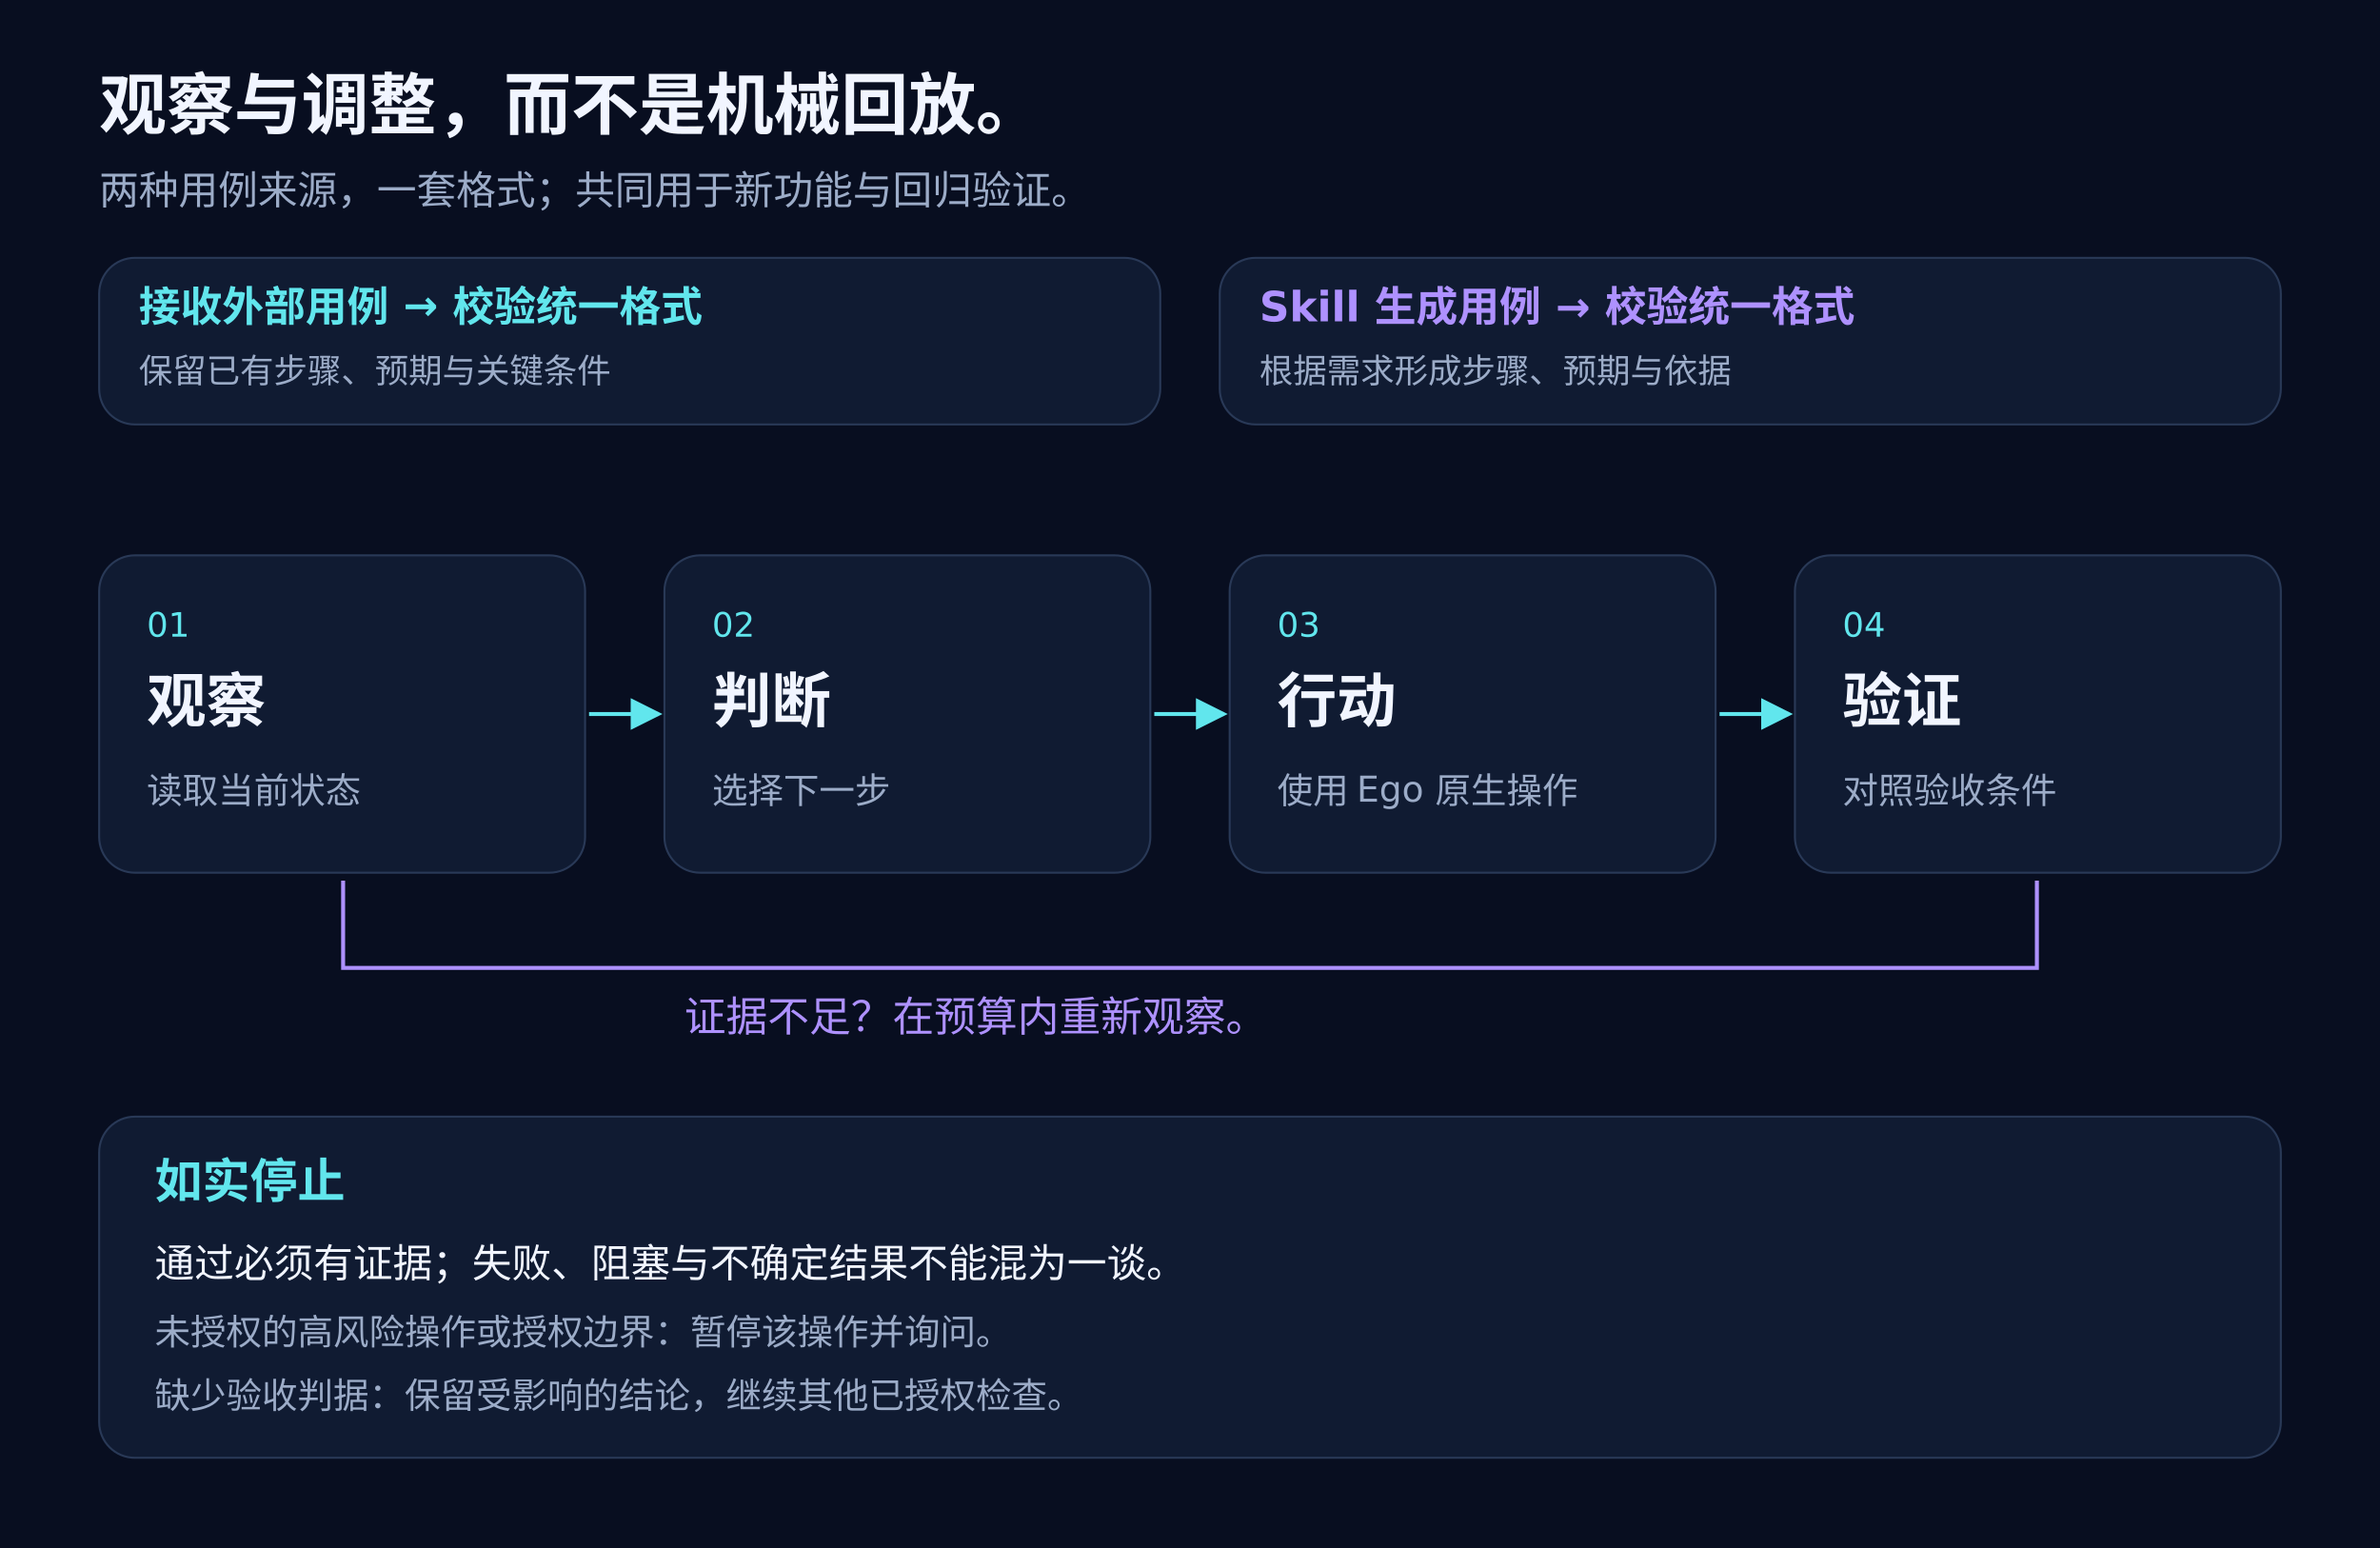
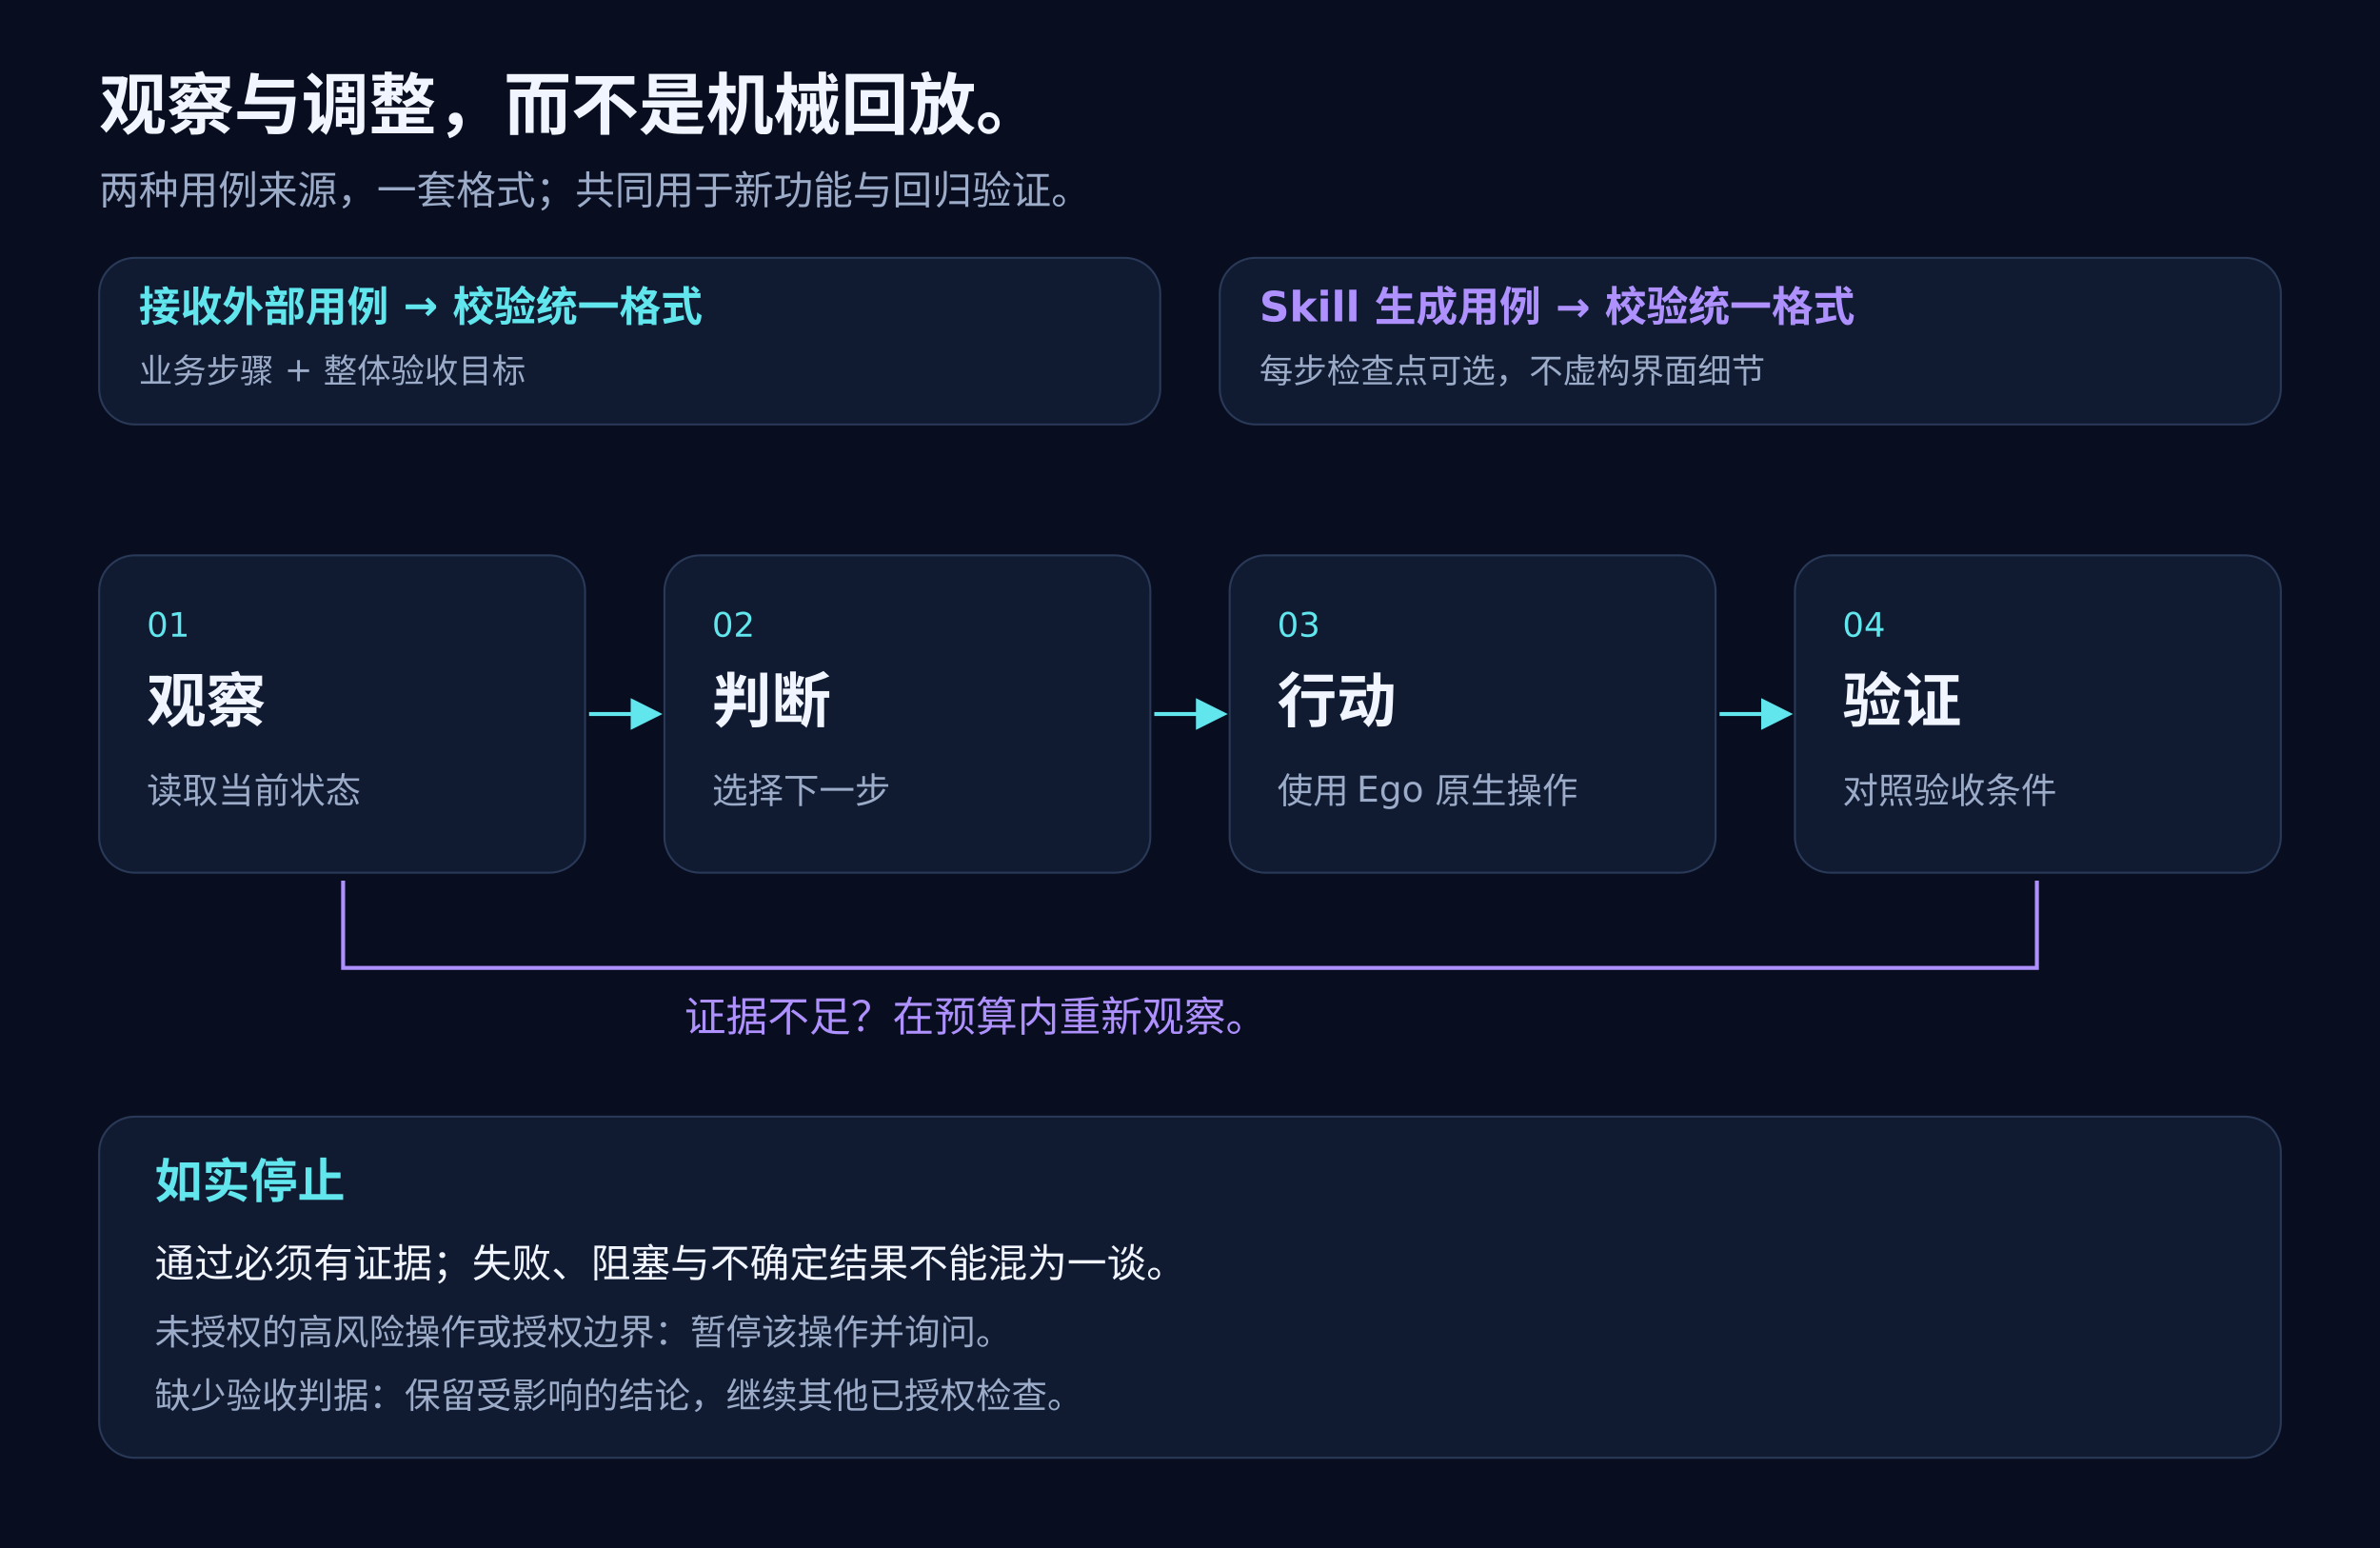
<svg xmlns="http://www.w3.org/2000/svg" width="1200" height="780" viewBox="0 0 1200 780" role="img" aria-label="自适应测试流程">
  <defs>
    <linearGradient id="g">
      <stop stop-color="#61e6ed" />
      <stop offset="1" stop-color="#ae91ff" />
    </linearGradient>
    <marker id="arrow" markerWidth="8" markerHeight="8" refX="7" refY="4" orient="auto">
      <path d="M0,0 L8,4 L0,8" fill="#61e6ed" />
    </marker>
  </defs>
  <g font-family="DejaVu Sans, Noto Sans CJK SC, sans-serif">
    <rect x="0" y="0" width="1200" height="780" rx="0" fill="#080e20" stroke="#080e20" />
    <path d="M0,2 H1200" stroke="url(#g)" stroke-width="4" />
    <text x="50" y="65" font-size="34" fill="#f1f5ff" font-weight="700">观察与调整，而不是机械回放。</text>
    <text x="50" y="103" font-size="20" fill="#9cacc8" font-weight="400">两种用例来源，一套格式；共同用于新功能与回归验证。</text>
    <rect x="50" y="130" width="535" height="84" rx="18" fill="#101b32" stroke="#293957" />
    <text x="70" y="162" font-size="21" fill="#61e6ed" font-weight="700">接收外部用例 → 校验统一格式</text>
-     <text x="70" y="193" font-size="17" fill="#9cacc8" font-weight="400">保留已有步骤、预期与关键条件</text>
+     <text x="70" y="193" font-size="17" fill="#9cacc8" font-weight="400">业务步骤 + 整体验收目标</text>
    <rect x="615" y="130" width="535" height="84" rx="18" fill="#101b32" stroke="#293957" />
    <text x="635" y="162" font-size="21" fill="#ae91ff" font-weight="700">Skill 生成用例 → 校验统一格式</text>
-     <text x="635" y="193" font-size="17" fill="#9cacc8" font-weight="400">根据需求形成步骤、预期与依据</text>
+     <text x="635" y="193" font-size="17" fill="#9cacc8" font-weight="400">每步检查点可选，不虚构界面细节</text>
    <g transform="translate(0 120)">
      <rect x="50" y="160" width="245" height="160" rx="18" fill="#101b32" stroke="#293957" />
      <text x="74" y="201" font-size="17" fill="#61e6ed" font-weight="400">01</text>
      <text x="74" y="244" font-size="30" fill="#f1f5ff" font-weight="700">观察</text>
      <text x="74" y="285" font-size="18" fill="#9cacc8" font-weight="400">读取当前状态</text>
      <path d="M297,240 L332,240" stroke="#61e6ed" stroke-width="2" fill="none" marker-end="url(#arrow)" />
      <rect x="335" y="160" width="245" height="160" rx="18" fill="#101b32" stroke="#293957" />
      <text x="359" y="201" font-size="17" fill="#61e6ed" font-weight="400">02</text>
      <text x="359" y="244" font-size="30" fill="#f1f5ff" font-weight="700">判断</text>
      <text x="359" y="285" font-size="18" fill="#9cacc8" font-weight="400">选择下一步</text>
      <path d="M582,240 L617,240" stroke="#61e6ed" stroke-width="2" fill="none" marker-end="url(#arrow)" />
      <rect x="620" y="160" width="245" height="160" rx="18" fill="#101b32" stroke="#293957" />
      <text x="644" y="201" font-size="17" fill="#61e6ed" font-weight="400">03</text>
      <text x="644" y="244" font-size="30" fill="#f1f5ff" font-weight="700">行动</text>
      <text x="644" y="285" font-size="18" fill="#9cacc8" font-weight="400">使用 Ego 原生操作</text>
      <path d="M867,240 L902,240" stroke="#61e6ed" stroke-width="2" fill="none" marker-end="url(#arrow)" />
      <rect x="905" y="160" width="245" height="160" rx="18" fill="#101b32" stroke="#293957" />
      <text x="929" y="201" font-size="17" fill="#61e6ed" font-weight="400">04</text>
      <text x="929" y="244" font-size="30" fill="#f1f5ff" font-weight="700">验证</text>
      <text x="929" y="285" font-size="18" fill="#9cacc8" font-weight="400">对照验收条件</text>
      <path d="M1027,324 V368 H173 V324" fill="none" stroke="#ae91ff" stroke-width="2" />
      <text x="345" y="400" font-size="21" fill="#ae91ff" font-weight="400">证据不足？在预算内重新观察。</text>
      <rect x="50" y="443" width="1100" height="172" rx="18" fill="#101b32" stroke="#293957" />
      <text x="78" y="484" font-size="24" fill="#61e6ed" font-weight="700">如实停止</text>
      <text x="78" y="524" font-size="20" fill="#f1f5ff" font-weight="400">通过必须有证据；失败、阻塞与不确定结果不能混为一谈。</text>
      <text x="78" y="558" font-size="18" fill="#9cacc8" font-weight="400">未授权的高风险操作或授权边界：暂停该操作并询问。</text>
      <text x="78" y="590" font-size="18" fill="#9cacc8" font-weight="400">缺少验收判据：保留受影响的结论，继续其他已授权检查。</text>
    </g>
  </g>
</svg>
